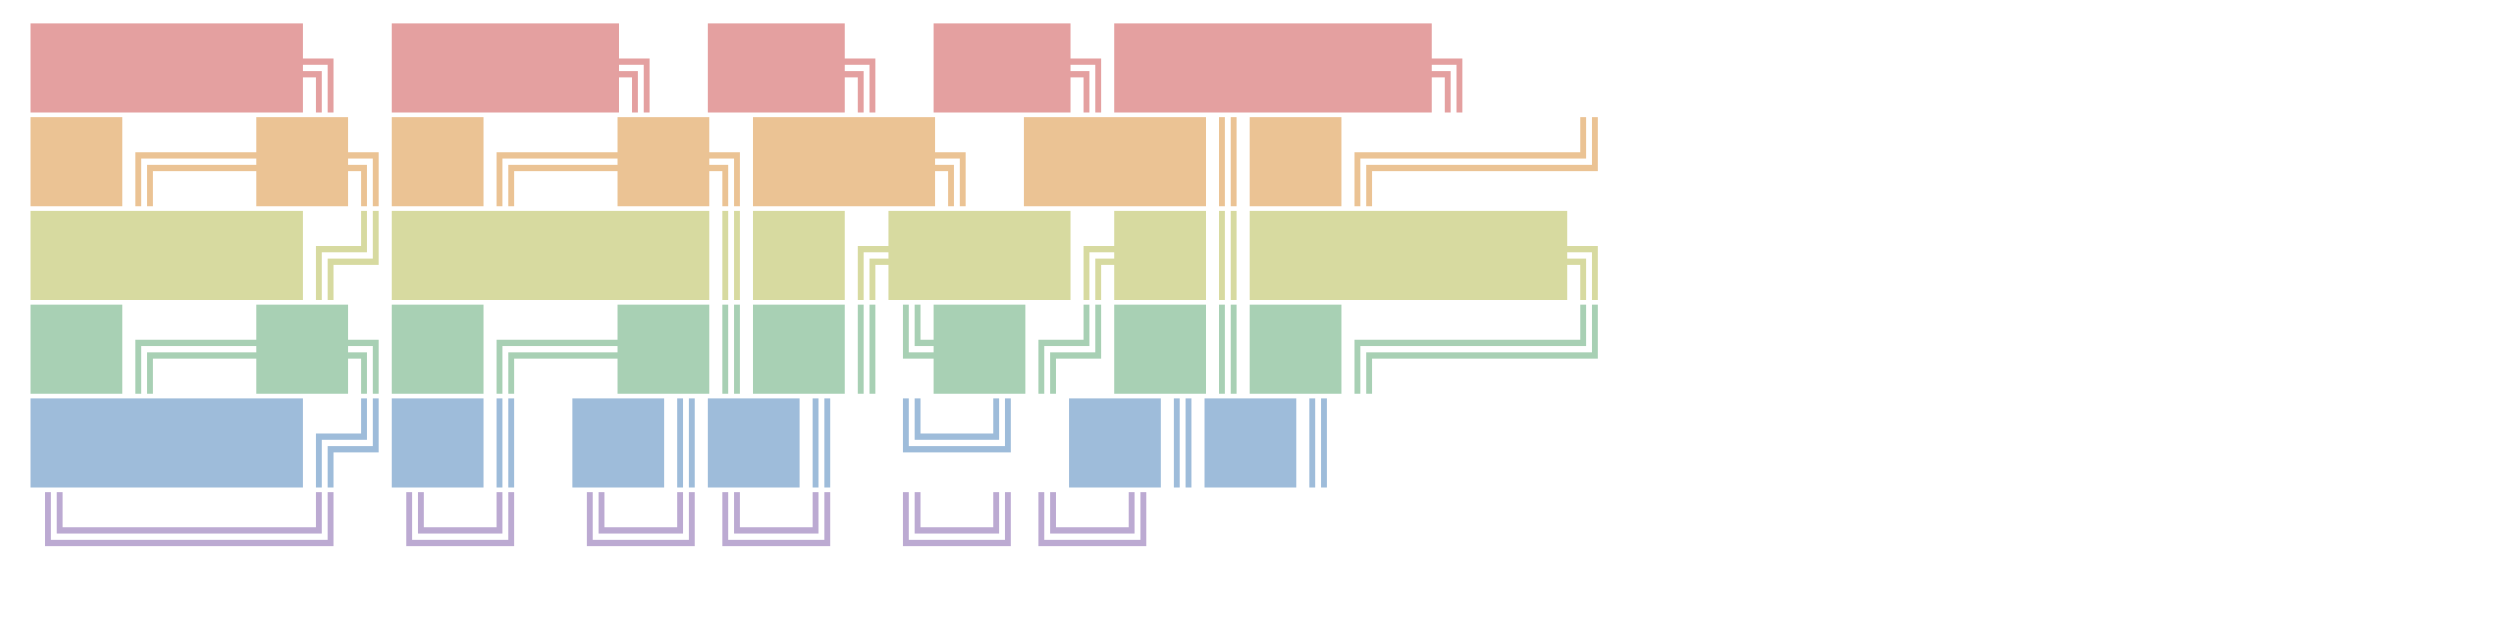
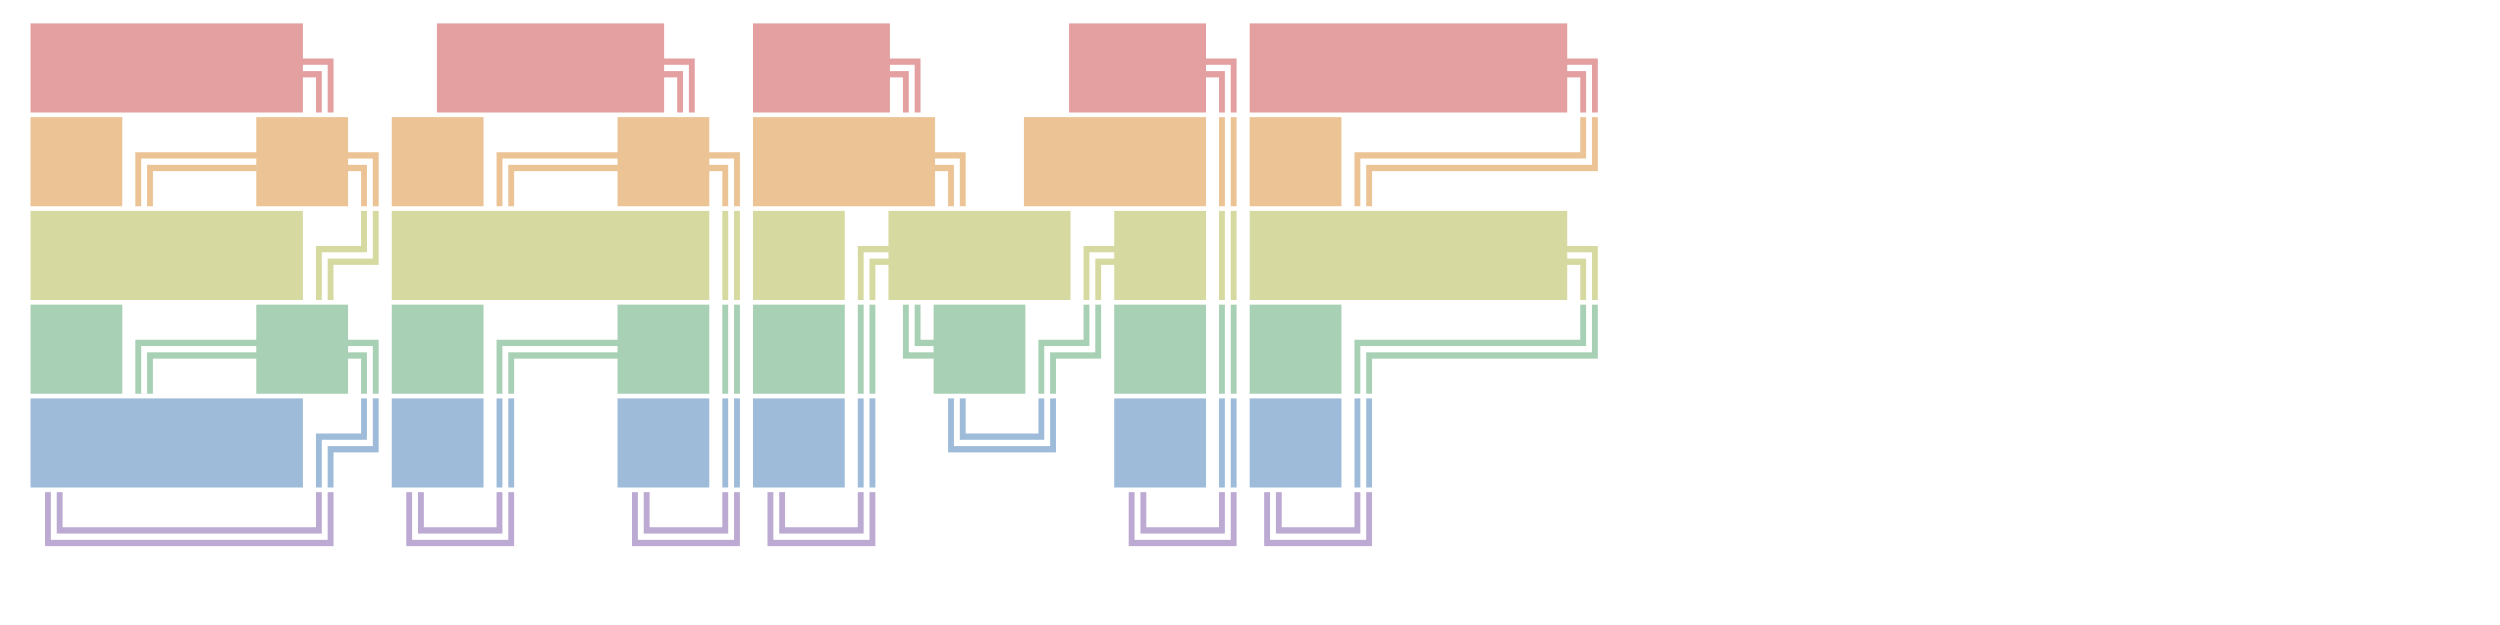
<svg xmlns="http://www.w3.org/2000/svg" viewBox="0 0 800 200">
  <style>
-     @font-face {
-       font-family: 'Monospace';
-       src: local('monospace');
-     }
    text {
      font-family: monospace;
      font-size: 24px;
      font-weight: bold;
      letter-spacing: 0;
    }
  </style>
-   <text x="10" y="30" fill="rgb(228, 160, 160)">██████╗  █████╗ ███╗   ███╗███████╗</text>
-   <text x="10" y="60" fill="rgb(235, 195, 148)">██╔══██╗██╔══██╗████╗ ████║██╔════╝</text>
+   <text x="10" y="30" fill="rgb(228, 160, 160)">██████╗  █████╗ ███╗   ███╗███████╗</text>
+   <text x="10" y="60" fill="rgb(235, 195, 148)">██╔══██╗██╔══██╗████╗ ████║██╔════╝</text>
  <text x="10" y="90" fill="rgb(215, 218, 160)">██████╔╝███████║██╔████╔██║███████╗</text>
  <text x="10" y="120" fill="rgb(168, 208, 180)">██╔══██╗██╔══██║██║╚██╔╝██║██╔════╝</text>
-   <text x="10" y="150" fill="rgb(158, 188, 218)">██████╔╝██║  ██║██║ ╚═╝ ██║██║</text>
-   <text x="10" y="180" fill="rgb(188, 170, 210)">╚═════╝ ╚═╝  ╚═╝╚═╝     ╚═╝╚═╝</text>
+   <text x="10" y="150" fill="rgb(158, 188, 218)">██████╔╝██║  ██║██║ ╚═╝ ██║██║</text>
+   <text x="10" y="180" fill="rgb(188, 170, 210)">╚═════╝ ╚═╝  ╚═╝╚═╝     ╚═╝╚═╝</text>
</svg>
